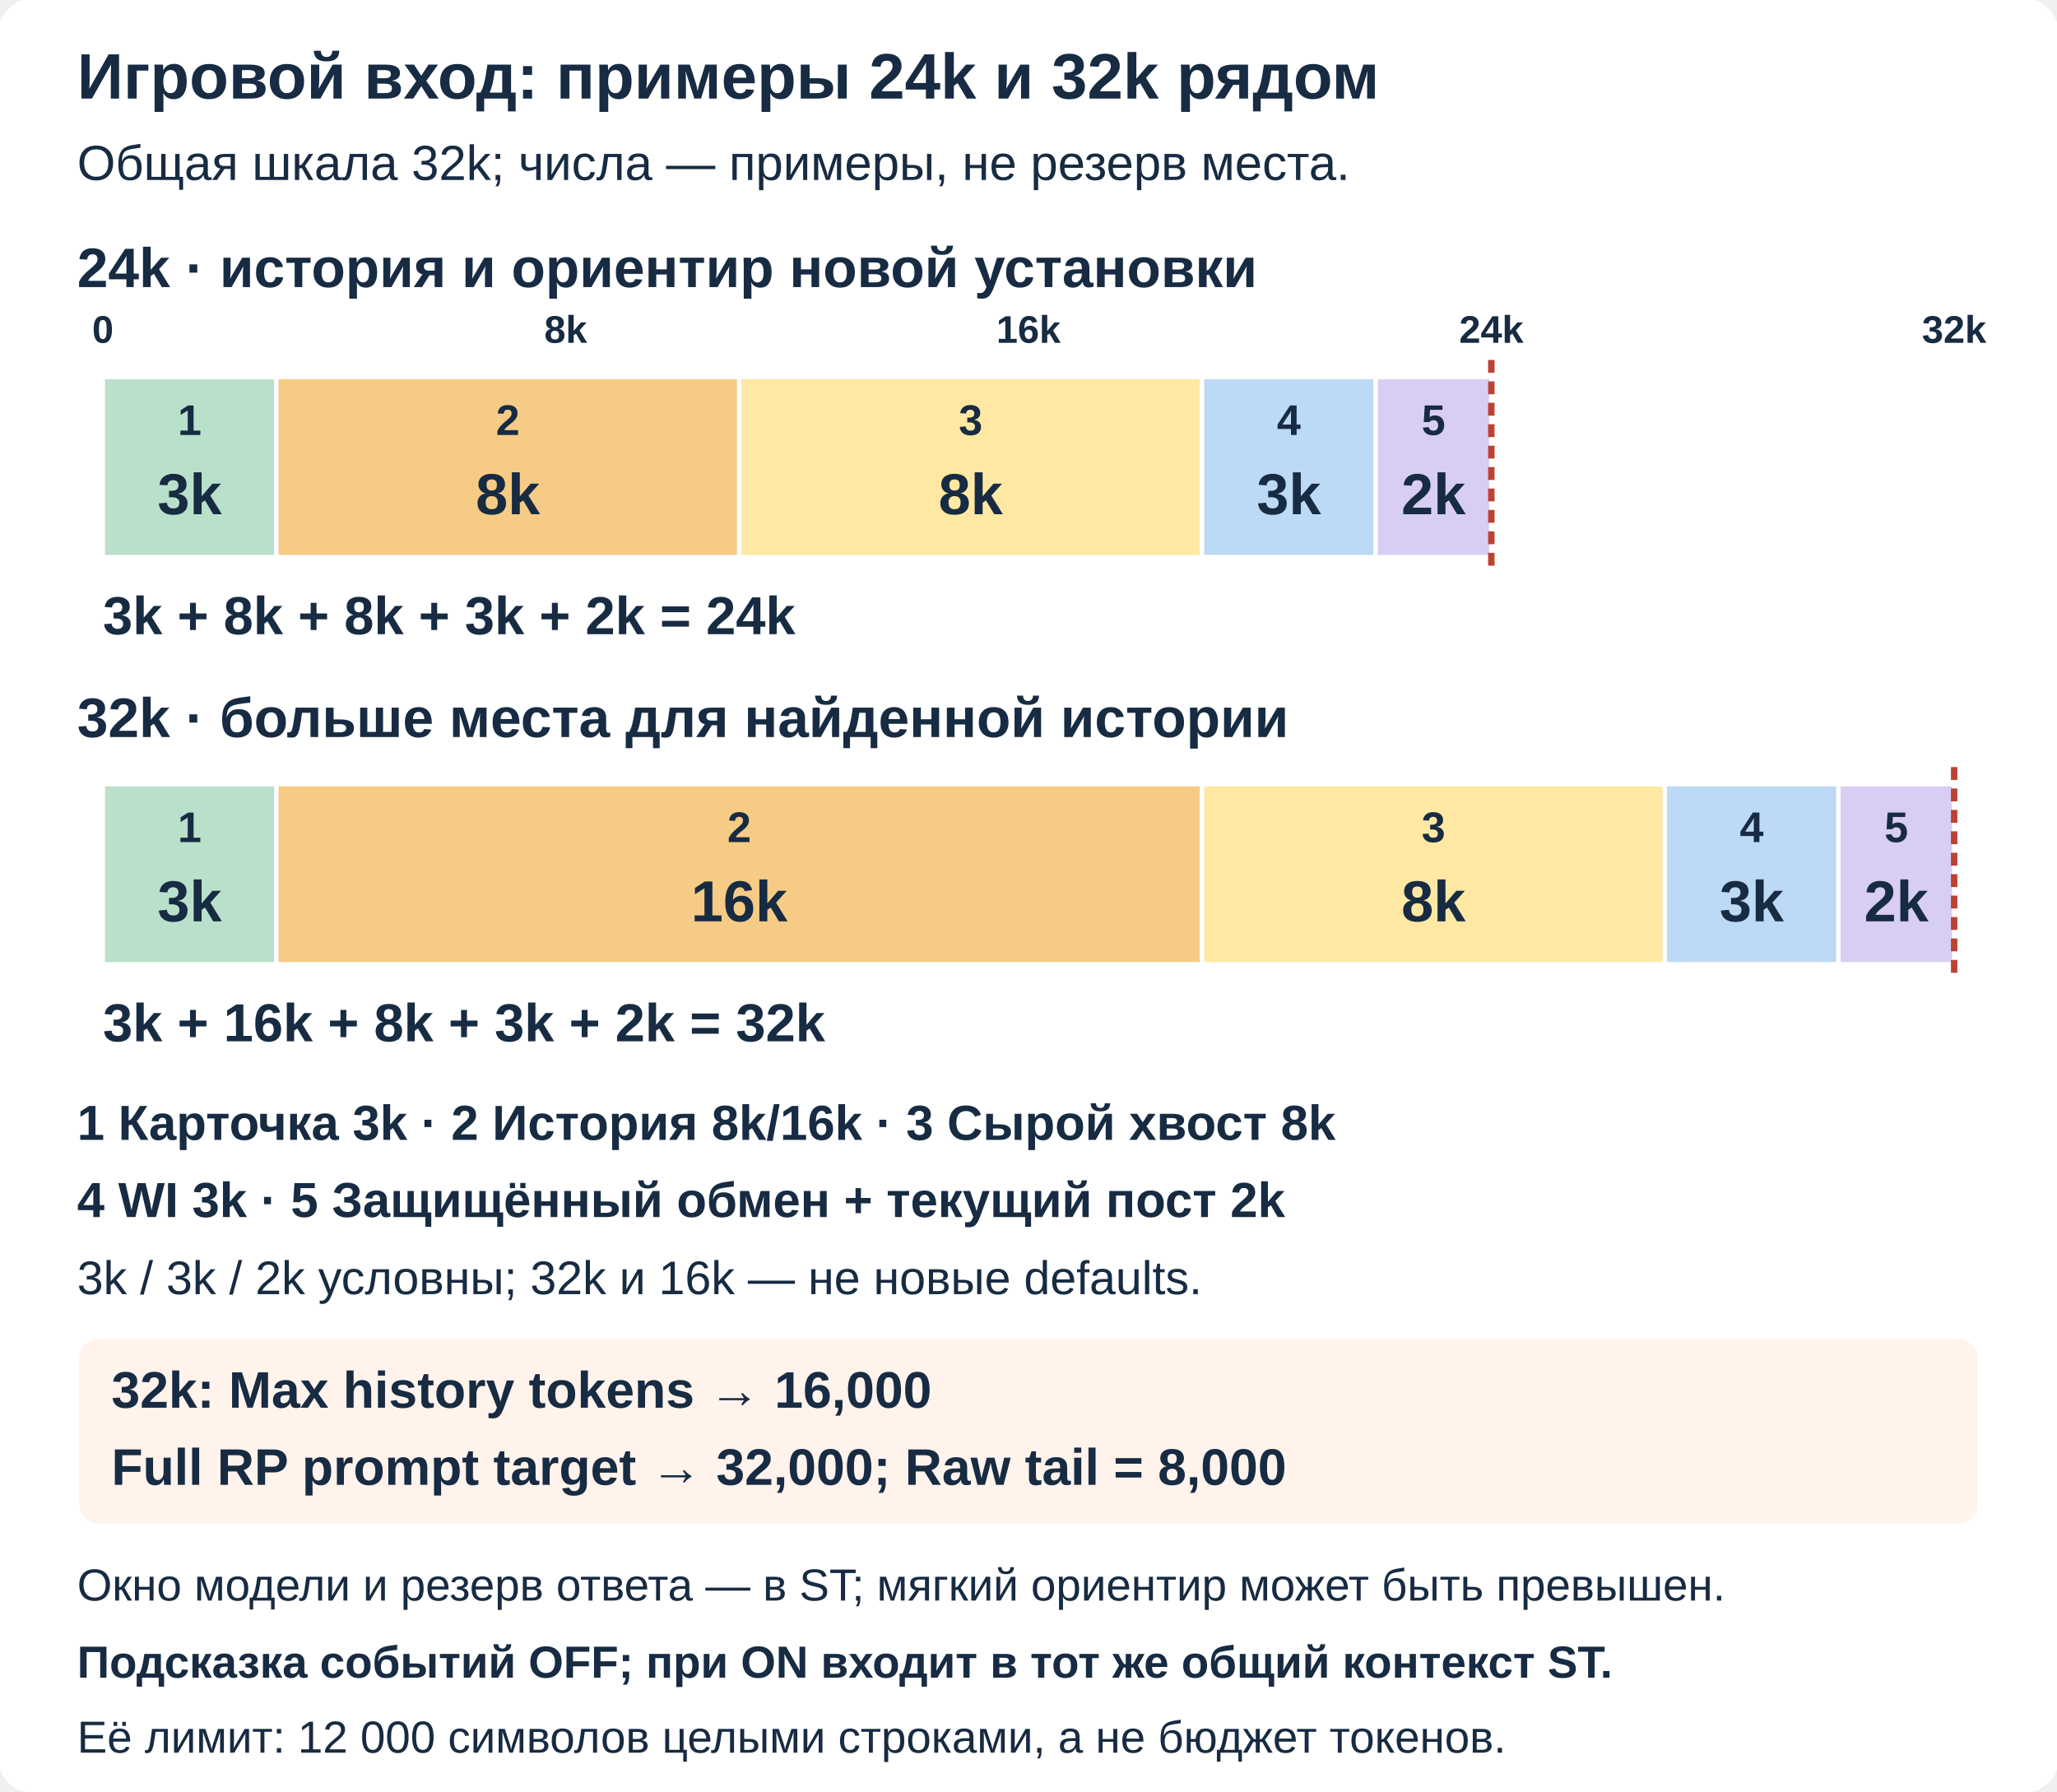
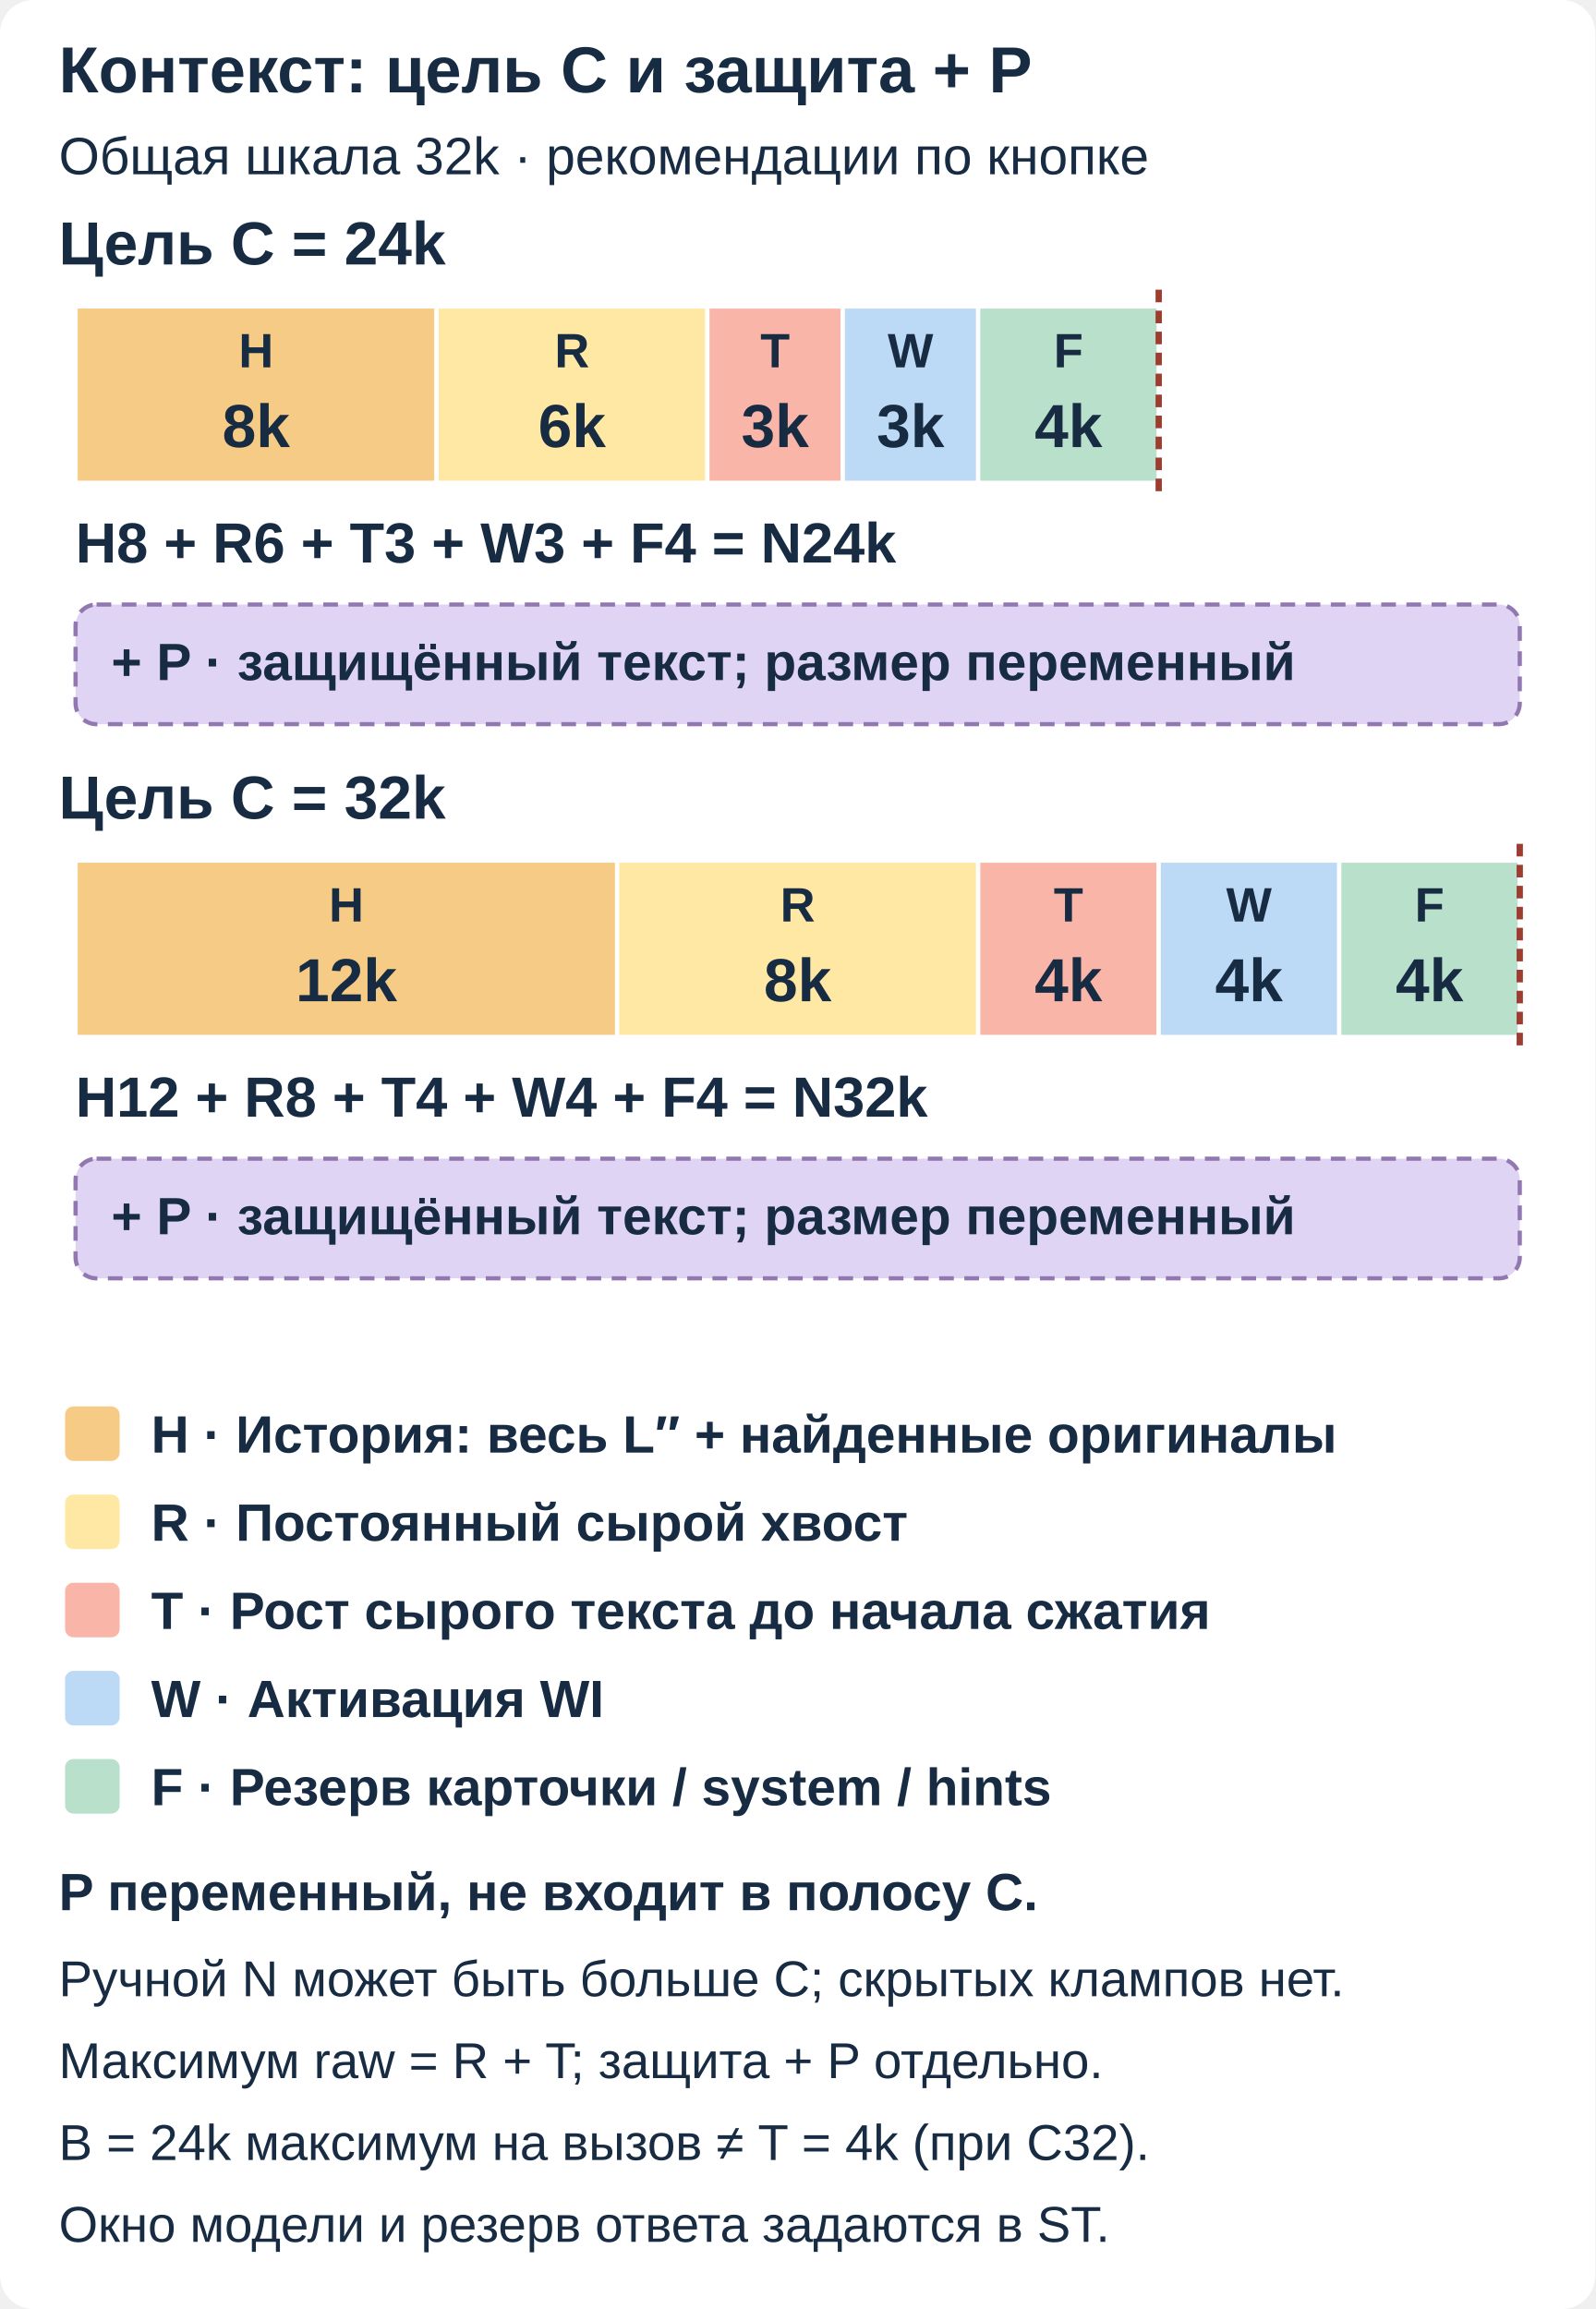
- <svg xmlns="http://www.w3.org/2000/svg" width="960" height="836" viewBox="0 0 960 836" role="img" aria-labelledby="title desc">
-   <rect x="0" y="0" width="960" height="836" rx="16" fill="#ffffff" stroke="white" stroke-width="2" />
+ <svg xmlns="http://www.w3.org/2000/svg" width="760" height="1100" viewBox="0 0 760 1100" role="img" aria-labelledby="title desc">
+   <rect width="760" height="1100" rx="16" fill="#fff" />
  <g font-family="Segoe UI,Arial,sans-serif" fill="#172b42">
-     <text x="36" y="46" font-size="30" font-weight="700" text-anchor="start">Игровой вход: примеры 24k и 32k рядом</text>
-     <text x="36" y="84" font-size="23" font-weight="400" text-anchor="start">Общая шкала 32k; числа — примеры, не резерв места.</text>
-     <text x="36" y="134" font-size="26" font-weight="700" text-anchor="start">24k · история и ориентир новой установки</text>
-     <text x="48" y="160" font-size="18" font-weight="600" text-anchor="middle">0</text>
-     <text x="264" y="160" font-size="18" font-weight="600" text-anchor="middle">8k</text>
-     <text x="480" y="160" font-size="18" font-weight="600" text-anchor="middle">16k</text>
-     <text x="696" y="160" font-size="18" font-weight="600" text-anchor="middle">24k</text>
-     <text x="912" y="160" font-size="18" font-weight="600" text-anchor="middle">32k</text>
-     <rect x="48" y="176" width="81" height="84" rx="0" fill="#b9e0ca" stroke="white" stroke-width="2" />
-     <text x="88.5" y="203" font-size="20" font-weight="600" text-anchor="middle">1</text>
-     <text x="88.5" y="240" font-size="27" font-weight="700" text-anchor="middle">3k</text>
-     <rect x="129" y="176" width="216" height="84" rx="0" fill="#f6cb85" stroke="white" stroke-width="2" />
-     <text x="237" y="203" font-size="20" font-weight="600" text-anchor="middle">2</text>
-     <text x="237" y="240" font-size="27" font-weight="700" text-anchor="middle">8k</text>
-     <rect x="345" y="176" width="216" height="84" rx="0" fill="#ffe8a3" stroke="white" stroke-width="2" />
-     <text x="453" y="203" font-size="20" font-weight="600" text-anchor="middle">3</text>
-     <text x="453" y="240" font-size="27" font-weight="700" text-anchor="middle">8k</text>
-     <rect x="561" y="176" width="81" height="84" rx="0" fill="#bcd9f5" stroke="white" stroke-width="2" />
-     <text x="601.5" y="203" font-size="20" font-weight="600" text-anchor="middle">4</text>
-     <text x="601.5" y="240" font-size="27" font-weight="700" text-anchor="middle">3k</text>
-     <rect x="642" y="176" width="54" height="84" rx="0" fill="#d8cdf3" stroke="white" stroke-width="2" />
-     <text x="669" y="203" font-size="20" font-weight="600" text-anchor="middle">5</text>
-     <text x="669" y="240" font-size="27" font-weight="700" text-anchor="middle">2k</text>
-     <path d="M696,168 v100" stroke="#be4132" stroke-width="3" stroke-dasharray="6 4" />
-     <text x="48" y="296" font-size="25" font-weight="650" text-anchor="start">3k + 8k + 8k + 3k + 2k = 24k</text>
-     <text x="36" y="344" font-size="26" font-weight="700" text-anchor="start">32k · больше места для найденной истории</text>
-     <rect x="48" y="366" width="81" height="84" rx="0" fill="#b9e0ca" stroke="white" stroke-width="2" />
-     <text x="88.5" y="393" font-size="20" font-weight="600" text-anchor="middle">1</text>
-     <text x="88.5" y="430" font-size="27" font-weight="700" text-anchor="middle">3k</text>
-     <rect x="129" y="366" width="432" height="84" rx="0" fill="#f6cb85" stroke="white" stroke-width="2" />
-     <text x="345" y="393" font-size="20" font-weight="600" text-anchor="middle">2</text>
-     <text x="345" y="430" font-size="27" font-weight="700" text-anchor="middle">16k</text>
-     <rect x="561" y="366" width="216" height="84" rx="0" fill="#ffe8a3" stroke="white" stroke-width="2" />
-     <text x="669" y="393" font-size="20" font-weight="600" text-anchor="middle">3</text>
-     <text x="669" y="430" font-size="27" font-weight="700" text-anchor="middle">8k</text>
-     <rect x="777" y="366" width="81" height="84" rx="0" fill="#bcd9f5" stroke="white" stroke-width="2" />
-     <text x="817.5" y="393" font-size="20" font-weight="600" text-anchor="middle">4</text>
-     <text x="817.5" y="430" font-size="27" font-weight="700" text-anchor="middle">3k</text>
-     <rect x="858" y="366" width="54" height="84" rx="0" fill="#d8cdf3" stroke="white" stroke-width="2" />
-     <text x="885" y="393" font-size="20" font-weight="600" text-anchor="middle">5</text>
-     <text x="885" y="430" font-size="27" font-weight="700" text-anchor="middle">2k</text>
-     <path d="M912,358 v100" stroke="#be4132" stroke-width="3" stroke-dasharray="6 4" />
-     <text x="48" y="486" font-size="25" font-weight="650" text-anchor="start">3k + 16k + 8k + 3k + 2k = 32k</text>
-     <text x="36" y="532" font-size="23" font-weight="600" text-anchor="start">1 Карточка 3k · 2 История 8k/16k · 3 Сырой хвост 8k</text>
-     <text x="36" y="568" font-size="23" font-weight="600" text-anchor="start">4 WI 3k · 5 Защищённый обмен + текущий пост 2k</text>
-     <text x="36" y="604" font-size="22" font-weight="400" text-anchor="start">3k / 3k / 2k условны; 32k и 16k — не новые defaults.</text>
-     <rect x="36" y="624" width="888" height="88" rx="10" fill="#fff3ec" stroke="white" stroke-width="2" />
-     <text x="52" y="657" font-size="24" font-weight="700" text-anchor="start">32k: Max history tokens → 16,000</text>
-     <text x="52" y="693" font-size="24" font-weight="650" text-anchor="start">Full RP prompt target → 32,000; Raw tail = 8,000</text>
-     <text x="36" y="747" font-size="21" font-weight="400" text-anchor="start">Окно модели и резерв ответа — в ST; мягкий ориентир может быть превышен.</text>
-     <text x="36" y="783" font-size="21" font-weight="600" text-anchor="start">Подсказка событий OFF; при ON входит в тот же общий контекст ST.</text>
-     <text x="36" y="818" font-size="21" font-weight="400" text-anchor="start">Её лимит: 12 000 символов целыми строками, а не бюджет токенов.</text>
+     <text x="28" y="44" font-size="31" font-weight="700" text-anchor="start">Контекст: цель C и защита + P</text>
+     <text x="28" y="83" font-size="25" font-weight="400" text-anchor="start">Общая шкала 32k · рекомендации по кнопке</text>
+     <text x="28" y="126" font-size="29" font-weight="700" text-anchor="start">Цель C = 24k</text>
+     <rect x="36" y="146" width="172" height="84" rx="0" fill="#f6cb85" stroke="#fff" stroke-width="2" />
+     <text x="122" y="175" font-size="23" font-weight="650" text-anchor="middle">H</text>
+     <text x="122" y="213" font-size="29" font-weight="700" text-anchor="middle">8k</text>
+     <rect x="208" y="146" width="129" height="84" rx="0" fill="#ffe8a3" stroke="#fff" stroke-width="2" />
+     <text x="272.5" y="175" font-size="23" font-weight="650" text-anchor="middle">R</text>
+     <text x="272.5" y="213" font-size="29" font-weight="700" text-anchor="middle">6k</text>
+     <rect x="337" y="146" width="64.5" height="84" rx="0" fill="#f9b6a8" stroke="#fff" stroke-width="2" />
+     <text x="369.25" y="175" font-size="23" font-weight="650" text-anchor="middle">T</text>
+     <text x="369.25" y="213" font-size="29" font-weight="700" text-anchor="middle">3k</text>
+     <rect x="401.5" y="146" width="64.5" height="84" rx="0" fill="#bcd9f5" stroke="#fff" stroke-width="2" />
+     <text x="433.75" y="175" font-size="23" font-weight="650" text-anchor="middle">W</text>
+     <text x="433.75" y="213" font-size="29" font-weight="700" text-anchor="middle">3k</text>
+     <rect x="466" y="146" width="86" height="84" rx="0" fill="#b9e0ca" stroke="#fff" stroke-width="2" />
+     <text x="509" y="175" font-size="23" font-weight="650" text-anchor="middle">F</text>
+     <text x="509" y="213" font-size="29" font-weight="700" text-anchor="middle">4k</text>
+     <path d="M552,138 v100" stroke="#9c3d30" stroke-width="3" stroke-dasharray="6 4" />
+     <text x="36" y="268" font-size="27" font-weight="650" text-anchor="start">H8 + R6 + T3 + W3 + F4 = N24k</text>
+     <rect x="36" y="288" width="688" height="57" rx="10" fill="#e0d4f5" stroke="#9278b1" stroke-dasharray="7 5" stroke-width="2" />
+     <text x="53" y="324" font-size="25" font-weight="650" text-anchor="start">+ P · защищённый текст; размер переменный</text>
+     <text x="28" y="390" font-size="29" font-weight="700" text-anchor="start">Цель C = 32k</text>
+     <rect x="36" y="410" width="258" height="84" rx="0" fill="#f6cb85" stroke="#fff" stroke-width="2" />
+     <text x="165" y="439" font-size="23" font-weight="650" text-anchor="middle">H</text>
+     <text x="165" y="477" font-size="29" font-weight="700" text-anchor="middle">12k</text>
+     <rect x="294" y="410" width="172" height="84" rx="0" fill="#ffe8a3" stroke="#fff" stroke-width="2" />
+     <text x="380" y="439" font-size="23" font-weight="650" text-anchor="middle">R</text>
+     <text x="380" y="477" font-size="29" font-weight="700" text-anchor="middle">8k</text>
+     <rect x="466" y="410" width="86" height="84" rx="0" fill="#f9b6a8" stroke="#fff" stroke-width="2" />
+     <text x="509" y="439" font-size="23" font-weight="650" text-anchor="middle">T</text>
+     <text x="509" y="477" font-size="29" font-weight="700" text-anchor="middle">4k</text>
+     <rect x="552" y="410" width="86" height="84" rx="0" fill="#bcd9f5" stroke="#fff" stroke-width="2" />
+     <text x="595" y="439" font-size="23" font-weight="650" text-anchor="middle">W</text>
+     <text x="595" y="477" font-size="29" font-weight="700" text-anchor="middle">4k</text>
+     <rect x="638" y="410" width="86" height="84" rx="0" fill="#b9e0ca" stroke="#fff" stroke-width="2" />
+     <text x="681" y="439" font-size="23" font-weight="650" text-anchor="middle">F</text>
+     <text x="681" y="477" font-size="29" font-weight="700" text-anchor="middle">4k</text>
+     <path d="M724,402 v100" stroke="#9c3d30" stroke-width="3" stroke-dasharray="6 4" />
+     <text x="36" y="532" font-size="27" font-weight="650" text-anchor="start">H12 + R8 + T4 + W4 + F4 = N32k</text>
+     <rect x="36" y="552" width="688" height="57" rx="10" fill="#e0d4f5" stroke="#9278b1" stroke-dasharray="7 5" stroke-width="2" />
+     <text x="53" y="588" font-size="25" font-weight="650" text-anchor="start">+ P · защищённый текст; размер переменный</text>
+     <rect x="30" y="669" width="28" height="28" rx="5" fill="#f6cb85" stroke="#fff" stroke-width="2" />
+     <text x="72" y="692" font-size="25" font-weight="600" text-anchor="start">H · История: весь L″ + найденные оригиналы</text>
+     <rect x="30" y="711" width="28" height="28" rx="5" fill="#ffe8a3" stroke="#fff" stroke-width="2" />
+     <text x="72" y="734" font-size="25" font-weight="600" text-anchor="start">R · Постоянный сырой хвост</text>
+     <rect x="30" y="753" width="28" height="28" rx="5" fill="#f9b6a8" stroke="#fff" stroke-width="2" />
+     <text x="72" y="776" font-size="25" font-weight="600" text-anchor="start">T · Рост сырого текста до начала сжатия</text>
+     <rect x="30" y="795" width="28" height="28" rx="5" fill="#bcd9f5" stroke="#fff" stroke-width="2" />
+     <text x="72" y="818" font-size="25" font-weight="600" text-anchor="start">W · Активация WI</text>
+     <rect x="30" y="837" width="28" height="28" rx="5" fill="#b9e0ca" stroke="#fff" stroke-width="2" />
+     <text x="72" y="860" font-size="25" font-weight="600" text-anchor="start">F · Резерв карточки / system / hints</text>
+     <text x="28" y="910" font-size="25" font-weight="650" text-anchor="start">P переменный, не входит в полосу C.</text>
+     <text x="28" y="951" font-size="24" font-weight="400" text-anchor="start">Ручной N может быть больше C; скрытых клампов нет.</text>
+     <text x="28" y="990" font-size="24" font-weight="400" text-anchor="start">Максимум raw = R + T; защита + P отдельно.</text>
+     <text x="28" y="1029" font-size="24" font-weight="400" text-anchor="start">B = 24k максимум на вызов ≠ T = 4k (при C32).</text>
+     <text x="28" y="1068" font-size="24" font-weight="400" text-anchor="start">Окно модели и резерв ответа задаются в ST.</text>
  </g>
</svg>
